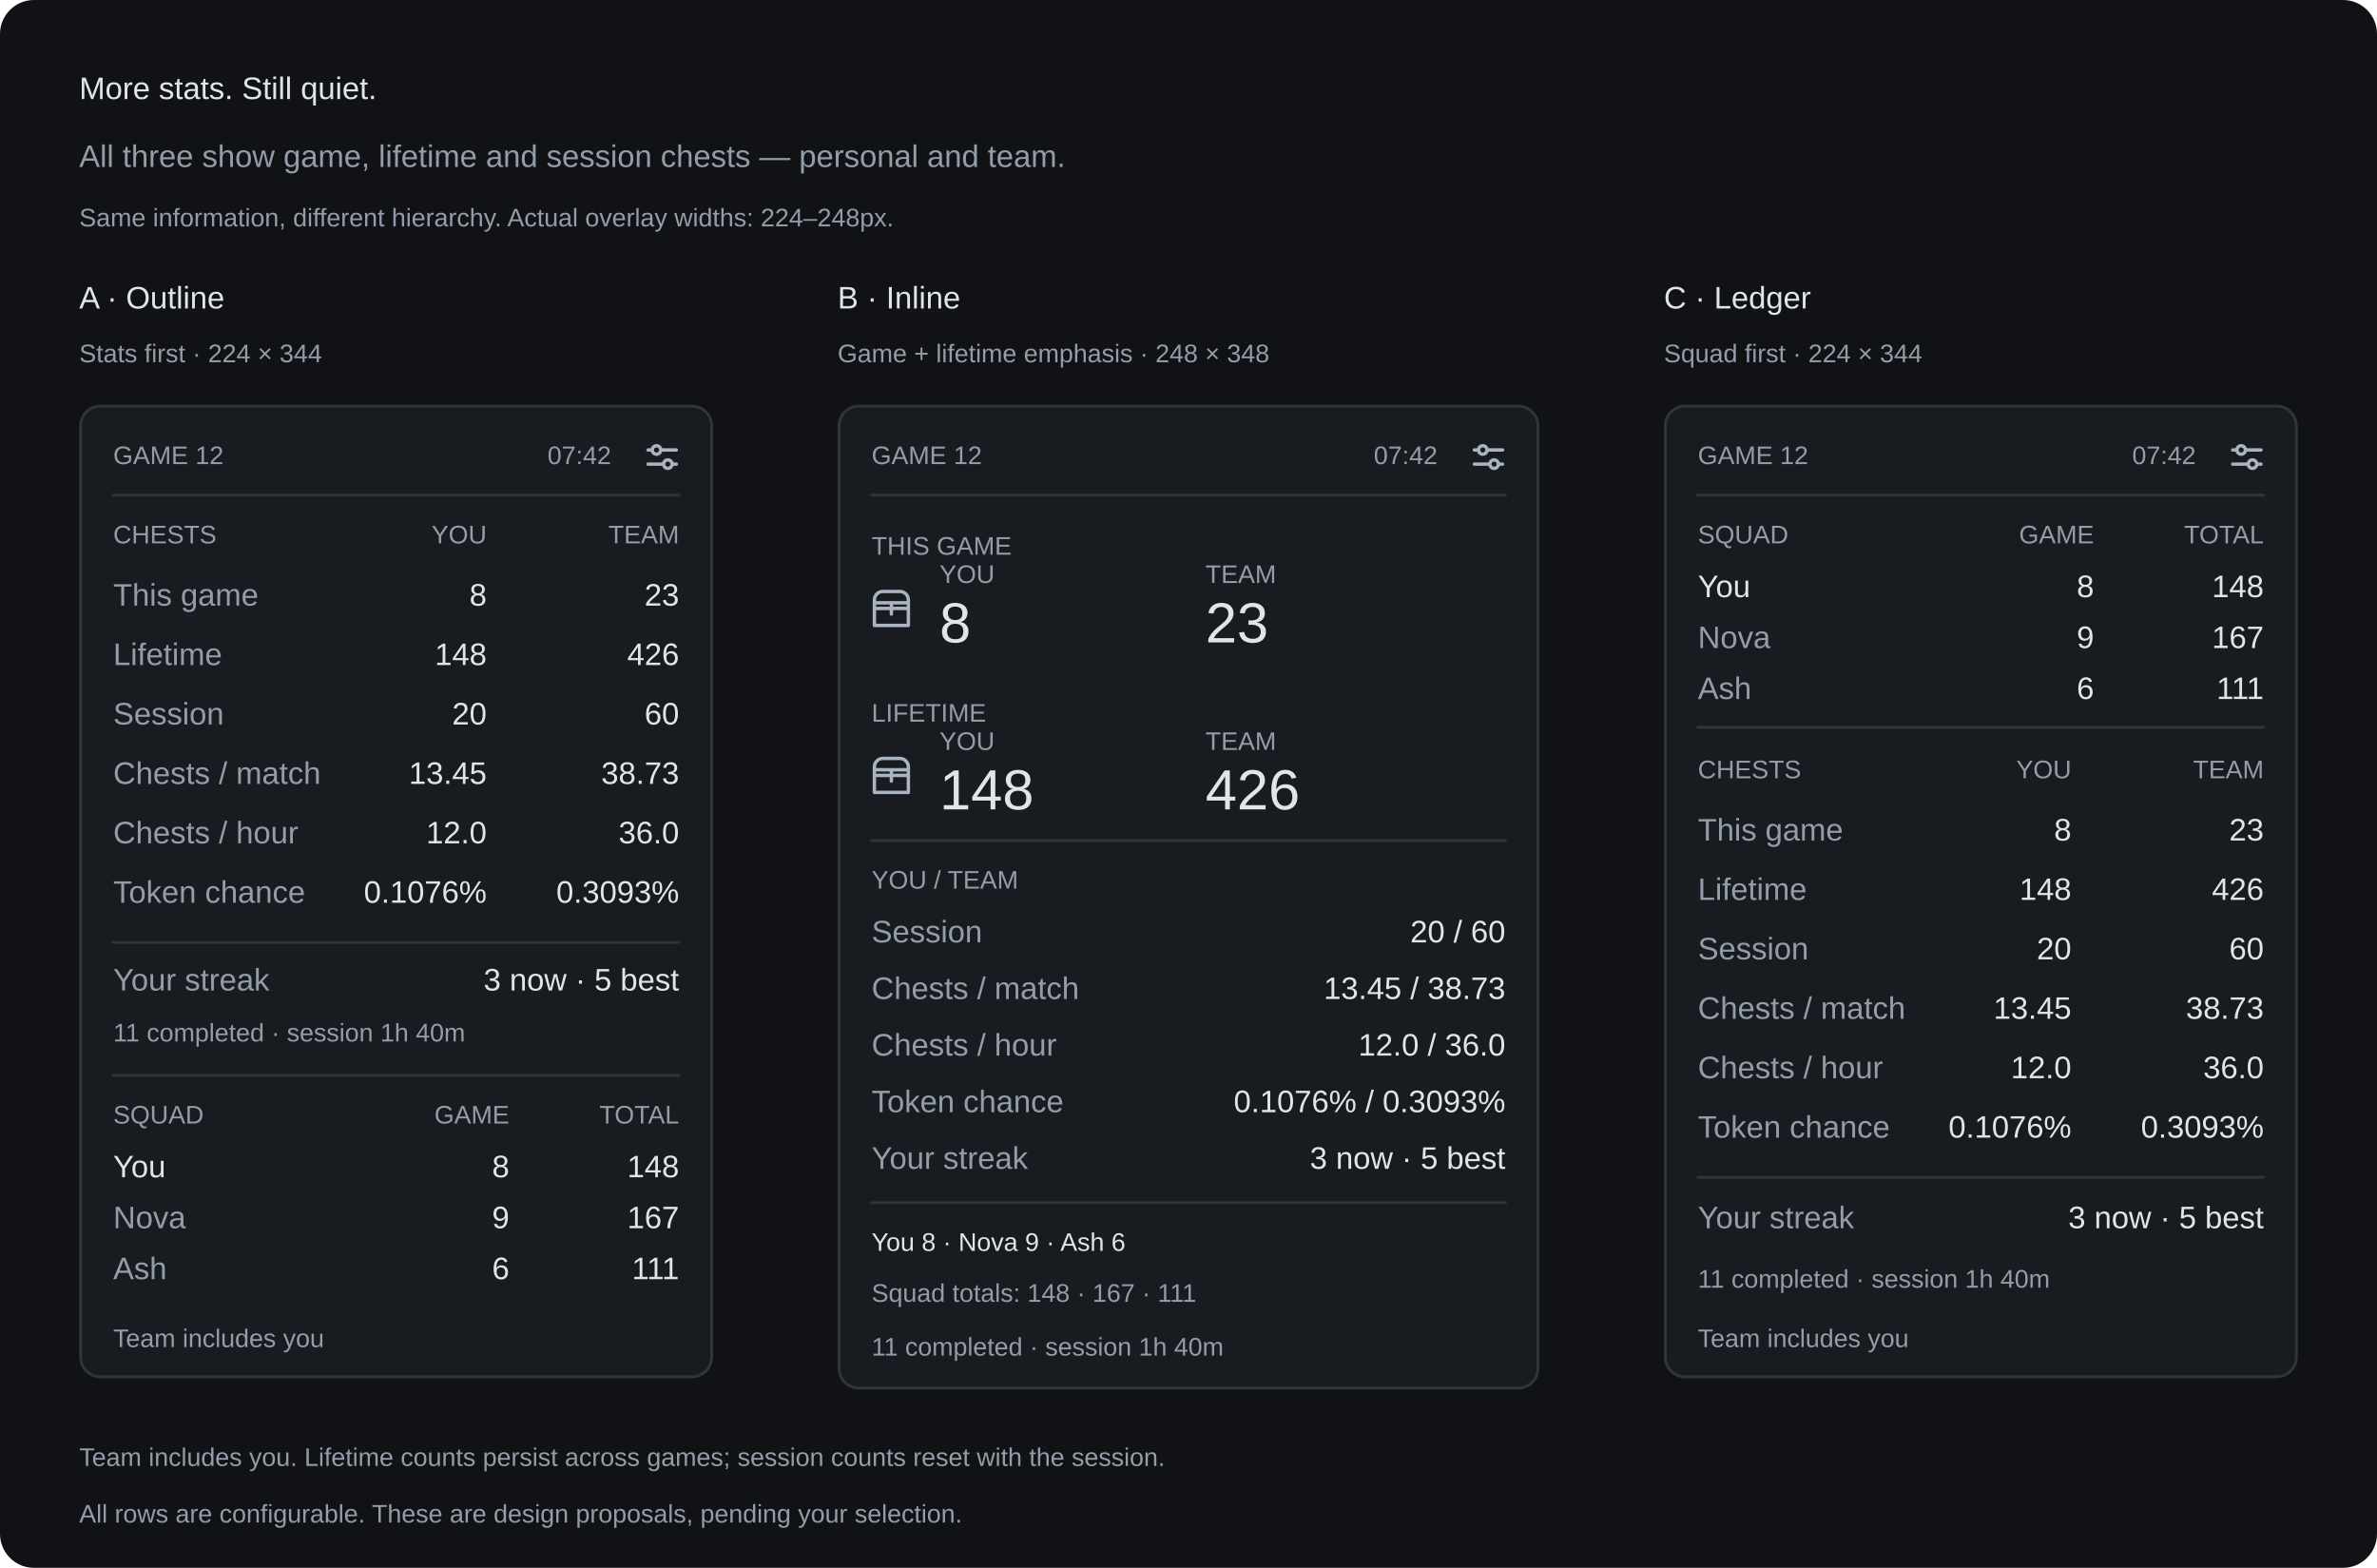
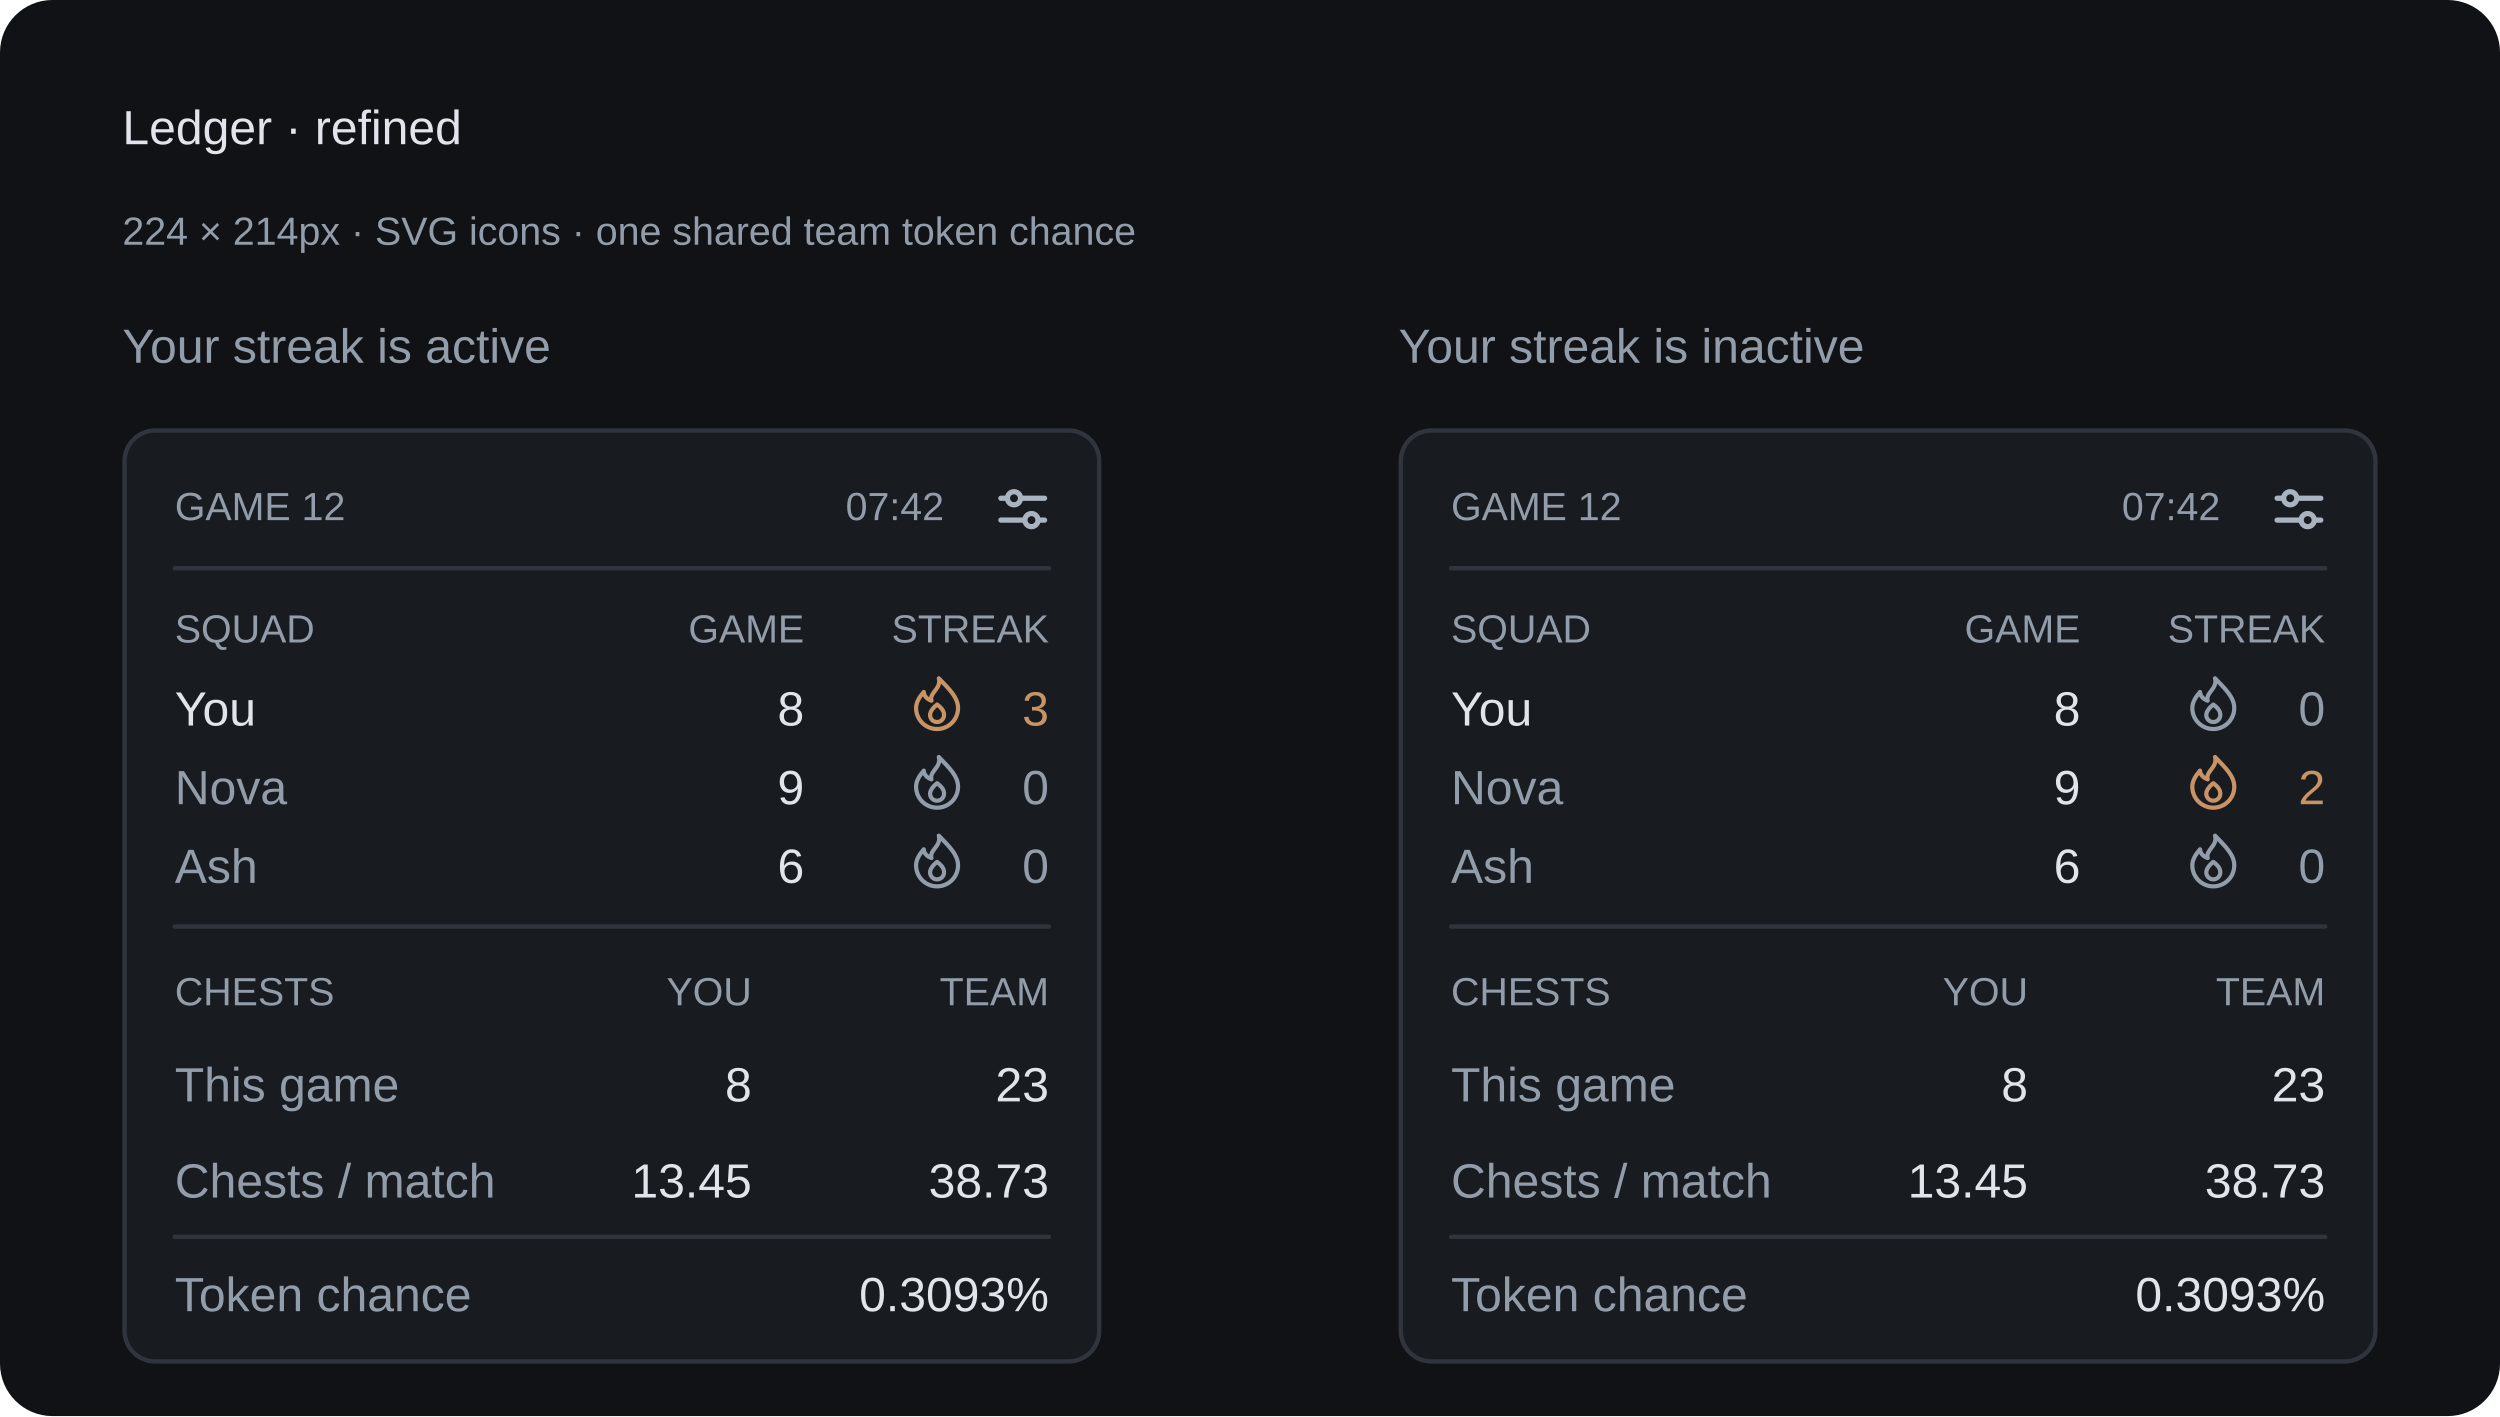
- <svg xmlns="http://www.w3.org/2000/svg" width="840" height="554" viewBox="0 0 840 554" role="img" aria-label="Three compact SVG MiniHUD proposals with complete personal and team statistics">
+ <svg xmlns="http://www.w3.org/2000/svg" width="572" height="324" viewBox="0 0 572 324" role="img" aria-label="Selected Ledger layout with active and grey inactive streak flames">
  <style>text{font:11px 'Segoe UI',Arial,sans-serif;fill:#e1e5eb}.muted{fill:#939da9}.small{font-size:9px}.num{font-variant-numeric:tabular-nums;font-weight:500}.line{stroke:#30353d;stroke-width:1;fill:none;stroke-linecap:round;stroke-linejoin:round}.icon{stroke:#aab4c0;stroke-width:1.2;fill:none;stroke-linecap:round;stroke-linejoin:round}</style>
-   <rect width="840" height="554" rx="12" fill="#101216" />
-   <text x="28" y="35" class="" text-anchor="start">More stats. Still quiet.</text>
-   <text x="28" y="59" class="muted" text-anchor="start">All three show game, lifetime and session chests — personal and team.</text>
-   <text x="28" y="80" class="small muted" text-anchor="start">Same information, different hierarchy. Actual overlay widths: 224–248px.</text>
-   <g transform="translate(28 109)">
-     <text x="0" y="0" class="" text-anchor="start">A · Outline</text>
-     <text x="0" y="19" class="small muted" text-anchor="start">Stats first · 224 × 344</text>
-     <g transform="translate(0 34)">
-       <rect x=".5" y=".5" width="223" height="343" rx="7" fill="#181b20" stroke="#30353d" />
-       <text x="12" y="21" class="small muted" text-anchor="start">GAME 12</text>
-       <text x="188" y="21" class="small muted" text-anchor="end">07:42</text>
-       <g transform="translate(201 13)" class="icon">
-         <path d="M0 3h10M0 8h10" />
-         <circle cx="3" cy="3" r="1.5" fill="#181b20" />
-         <circle cx="7" cy="8" r="1.5" fill="#181b20" />
-       </g>
-       <path d="M12 32H212" class="line" />
-       <text x="12" y="49" class="small muted" text-anchor="start">CHESTS</text>
-       <text x="144" y="49" class="small muted" text-anchor="end">YOU</text>
-       <text x="212" y="49" class="small muted" text-anchor="end">TEAM</text>
-       <text x="12" y="71" class="muted" text-anchor="start">This game</text>
-       <text x="144" y="71" class="num" text-anchor="end">8</text>
-       <text x="212" y="71" class="num" text-anchor="end">23</text>
-       <text x="12" y="92" class="muted" text-anchor="start">Lifetime</text>
-       <text x="144" y="92" class="num" text-anchor="end">148</text>
-       <text x="212" y="92" class="num" text-anchor="end">426</text>
-       <text x="12" y="113" class="muted" text-anchor="start">Session</text>
-       <text x="144" y="113" class="num" text-anchor="end">20</text>
-       <text x="212" y="113" class="num" text-anchor="end">60</text>
-       <text x="12" y="134" class="muted" text-anchor="start">Chests / match</text>
-       <text x="144" y="134" class="num" text-anchor="end">13.45</text>
-       <text x="212" y="134" class="num" text-anchor="end">38.73</text>
-       <text x="12" y="155" class="muted" text-anchor="start">Chests / hour</text>
-       <text x="144" y="155" class="num" text-anchor="end">12.0</text>
-       <text x="212" y="155" class="num" text-anchor="end">36.0</text>
-       <text x="12" y="176" class="muted" text-anchor="start">Token chance</text>
-       <text x="144" y="176" class="num" text-anchor="end">0.1076%</text>
-       <text x="212" y="176" class="num" text-anchor="end">0.3093%</text>
-       <path d="M12 190H212" class="line" />
-       <text x="12" y="207" class="muted" text-anchor="start">Your streak</text>
-       <text x="212" y="207" class="num" text-anchor="end">3 now · 5 best</text>
-       <text x="12" y="225" class="small muted" text-anchor="start">11 completed · session 1h 40m</text>
-       <path d="M12 237H212" class="line" />
-       <text x="12" y="254" class="small muted" text-anchor="start">SQUAD</text>
-       <text x="152" y="254" class="small muted" text-anchor="end">GAME</text>
-       <text x="212" y="254" class="small muted" text-anchor="end">TOTAL</text>
-       <text x="12" y="273" class="" text-anchor="start">You</text>
-       <text x="152" y="273" class="num" text-anchor="end">8</text>
-       <text x="212" y="273" class="num" text-anchor="end">148</text>
-       <text x="12" y="291" class="muted" text-anchor="start">Nova</text>
-       <text x="152" y="291" class="num" text-anchor="end">9</text>
-       <text x="212" y="291" class="num" text-anchor="end">167</text>
-       <text x="12" y="309" class="muted" text-anchor="start">Ash</text>
-       <text x="152" y="309" class="num" text-anchor="end">6</text>
-       <text x="212" y="309" class="num" text-anchor="end">111</text>
-       <text x="12" y="333" class="small muted" text-anchor="start">Team includes you</text>
-     </g>
-   </g>
-   <g transform="translate(296 109)">
-     <text x="0" y="0" class="" text-anchor="start">B · Inline</text>
-     <text x="0" y="19" class="small muted" text-anchor="start">Game + lifetime emphasis · 248 × 348</text>
-     <g transform="translate(0 34)">
-       <rect x=".5" y=".5" width="247" height="347" rx="7" fill="#181b20" stroke="#30353d" />
-       <text x="12" y="21" class="small muted" text-anchor="start">GAME 12</text>
-       <text x="212" y="21" class="small muted" text-anchor="end">07:42</text>
-       <g transform="translate(225 13)" class="icon">
-         <path d="M0 3h10M0 8h10" />
-         <circle cx="3" cy="3" r="1.5" fill="#181b20" />
-         <circle cx="7" cy="8" r="1.5" fill="#181b20" />
-       </g>
-       <path d="M12 32H236" class="line" />
-       <text x="12" y="53" class="small muted" text-anchor="start">THIS GAME</text>
-       <g transform="translate(12 65)" class="icon">
-         <path d="M1 5h12v8H1zM1 5V4a3 3 0 0 1 3-3h6a3 3 0 0 1 3 3v1M1 7h12M7 5v4" />
-       </g>
-       <text x="36" y="63" class="small muted" text-anchor="start">YOU</text>
-       <text x="130" y="63" class="small muted" text-anchor="start">TEAM</text>
-       <text x="36" y="84" class="num" style="font-size:20px">8</text>
-       <text x="130" y="84" class="num" style="font-size:20px">23</text>
-       <text x="12" y="112" class="small muted" text-anchor="start">LIFETIME</text>
-       <g transform="translate(12 124)" class="icon">
-         <path d="M1 5h12v8H1zM1 5V4a3 3 0 0 1 3-3h6a3 3 0 0 1 3 3v1M1 7h12M7 5v4" />
-       </g>
-       <text x="36" y="122" class="small muted" text-anchor="start">YOU</text>
-       <text x="130" y="122" class="small muted" text-anchor="start">TEAM</text>
-       <text x="36" y="143" class="num" style="font-size:20px">148</text>
-       <text x="130" y="143" class="num" style="font-size:20px">426</text>
-       <path d="M12 154H236" class="line" />
-       <text x="12" y="171" class="small muted" text-anchor="start">YOU / TEAM</text>
-       <text x="12" y="190" class="muted" text-anchor="start">Session</text>
-       <text x="236" y="190" class="num" text-anchor="end">20 / 60</text>
-       <text x="12" y="210" class="muted" text-anchor="start">Chests / match</text>
-       <text x="236" y="210" class="num" text-anchor="end">13.45 / 38.73</text>
-       <text x="12" y="230" class="muted" text-anchor="start">Chests / hour</text>
-       <text x="236" y="230" class="num" text-anchor="end">12.0 / 36.0</text>
-       <text x="12" y="250" class="muted" text-anchor="start">Token chance</text>
-       <text x="236" y="250" class="num" text-anchor="end">0.1076% / 0.3093%</text>
-       <text x="12" y="270" class="muted" text-anchor="start">Your streak</text>
-       <text x="236" y="270" class="num" text-anchor="end">3 now · 5 best</text>
-       <path d="M12 282H236" class="line" />
-       <text x="12" y="299" class="small" text-anchor="start">You 8 · Nova 9 · Ash 6</text>
-       <text x="12" y="317" class="small muted" text-anchor="start">Squad totals: 148 · 167 · 111</text>
-       <text x="12" y="336" class="small muted" text-anchor="start">11 completed · session 1h 40m</text>
-     </g>
-   </g>
-   <g transform="translate(588 109)">
-     <text x="0" y="0" class="" text-anchor="start">C · Ledger</text>
-     <text x="0" y="19" class="small muted" text-anchor="start">Squad first · 224 × 344</text>
-     <g transform="translate(0 34)">
-       <rect x=".5" y=".5" width="223" height="343" rx="7" fill="#181b20" stroke="#30353d" />
+   <rect width="572" height="324" rx="12" fill="#101216" />
+   <text x="28" y="33" class="" text-anchor="start">Ledger · refined</text>
+   <text x="28" y="56" class="small muted" text-anchor="start">224 × 214px · SVG icons · one shared team token chance</text>
+   <g transform="translate(28 83)">
+     <text x="0" y="0" class="muted" text-anchor="start">Your streak is active</text>
+     <g transform="translate(0 15)">
+       <rect x=".5" y=".5" width="223" height="213" rx="7" fill="#181b20" stroke="#30353d" />
      <text x="12" y="21" class="small muted" text-anchor="start">GAME 12</text>
      <text x="188" y="21" class="small muted" text-anchor="end">07:42</text>
      <g transform="translate(201 13)" class="icon">
        <path d="M0 3h10M0 8h10" />
        <circle cx="3" cy="3" r="1.5" fill="#181b20" />
        <circle cx="7" cy="8" r="1.5" fill="#181b20" />
      </g>
      <path d="M12 32H212" class="line" />
      <text x="12" y="49" class="small muted" text-anchor="start">SQUAD</text>
-       <text x="152" y="49" class="small muted" text-anchor="end">GAME</text>
-       <text x="212" y="49" class="small muted" text-anchor="end">TOTAL</text>
+       <text x="156" y="49" class="small muted" text-anchor="end">GAME</text>
+       <text x="212" y="49" class="small muted" text-anchor="end">STREAK</text>
      <text x="12" y="68" class="" text-anchor="start">You</text>
-       <text x="152" y="68" class="num" text-anchor="end">8</text>
-       <text x="212" y="68" class="num" text-anchor="end">148</text>
+       <text x="156" y="68" class="num" text-anchor="end">8</text>
+       <g transform="translate(180 56) scale(.8)" fill="none" stroke="#c99465" stroke-width="1.2" stroke-linecap="round" stroke-linejoin="round">
+         <path d="M8.5 1.5c.8 3-2.8 4.1-2.1 6.4C5 7.4 4.3 6.5 4.2 5.4 2.8 7 2 8.5 2 10a6 6 0 0 0 12 0c0-3-2.4-5.3-5.5-8.5Z" />
+         <path d="M8 9c1.5 1.1 2 2 2 3a2 2 0 0 1-4 0c0-.8.6-1.9 2-3Z" />
+       </g>
+       <text x="212" y="68" text-anchor="end" class="num" style="fill:#c99465">3</text>
      <text x="12" y="86" class="muted" text-anchor="start">Nova</text>
-       <text x="152" y="86" class="num" text-anchor="end">9</text>
-       <text x="212" y="86" class="num" text-anchor="end">167</text>
+       <text x="156" y="86" class="num" text-anchor="end">9</text>
+       <g transform="translate(180 74) scale(.8)" fill="none" stroke="#939da9" stroke-width="1.2" stroke-linecap="round" stroke-linejoin="round">
+         <path d="M8.5 1.5c.8 3-2.8 4.1-2.1 6.4C5 7.4 4.3 6.5 4.2 5.4 2.8 7 2 8.5 2 10a6 6 0 0 0 12 0c0-3-2.4-5.3-5.5-8.5Z" />
+         <path d="M8 9c1.5 1.1 2 2 2 3a2 2 0 0 1-4 0c0-.8.6-1.9 2-3Z" />
+       </g>
+       <text x="212" y="86" text-anchor="end" class="num" style="fill:#939da9">0</text>
      <text x="12" y="104" class="muted" text-anchor="start">Ash</text>
-       <text x="152" y="104" class="num" text-anchor="end">6</text>
-       <text x="212" y="104" class="num" text-anchor="end">111</text>
+       <text x="156" y="104" class="num" text-anchor="end">6</text>
+       <g transform="translate(180 92) scale(.8)" fill="none" stroke="#939da9" stroke-width="1.2" stroke-linecap="round" stroke-linejoin="round">
+         <path d="M8.5 1.5c.8 3-2.8 4.1-2.1 6.4C5 7.4 4.3 6.5 4.2 5.4 2.8 7 2 8.5 2 10a6 6 0 0 0 12 0c0-3-2.4-5.3-5.5-8.5Z" />
+         <path d="M8 9c1.5 1.1 2 2 2 3a2 2 0 0 1-4 0c0-.8.6-1.9 2-3Z" />
+       </g>
+       <text x="212" y="104" text-anchor="end" class="num" style="fill:#939da9">0</text>
      <path d="M12 114H212" class="line" />
      <text x="12" y="132" class="small muted" text-anchor="start">CHESTS</text>
      <text x="144" y="132" class="small muted" text-anchor="end">YOU</text>
      <text x="212" y="132" class="small muted" text-anchor="end">TEAM</text>
      <text x="12" y="154" class="muted" text-anchor="start">This game</text>
      <text x="144" y="154" class="num" text-anchor="end">8</text>
      <text x="212" y="154" class="num" text-anchor="end">23</text>
-       <text x="12" y="175" class="muted" text-anchor="start">Lifetime</text>
-       <text x="144" y="175" class="num" text-anchor="end">148</text>
-       <text x="212" y="175" class="num" text-anchor="end">426</text>
-       <text x="12" y="196" class="muted" text-anchor="start">Session</text>
-       <text x="144" y="196" class="num" text-anchor="end">20</text>
-       <text x="212" y="196" class="num" text-anchor="end">60</text>
-       <text x="12" y="217" class="muted" text-anchor="start">Chests / match</text>
-       <text x="144" y="217" class="num" text-anchor="end">13.45</text>
-       <text x="212" y="217" class="num" text-anchor="end">38.73</text>
-       <text x="12" y="238" class="muted" text-anchor="start">Chests / hour</text>
-       <text x="144" y="238" class="num" text-anchor="end">12.0</text>
-       <text x="212" y="238" class="num" text-anchor="end">36.0</text>
-       <text x="12" y="259" class="muted" text-anchor="start">Token chance</text>
-       <text x="144" y="259" class="num" text-anchor="end">0.1076%</text>
-       <text x="212" y="259" class="num" text-anchor="end">0.3093%</text>
-       <path d="M12 273H212" class="line" />
-       <text x="12" y="291" class="muted" text-anchor="start">Your streak</text>
-       <text x="212" y="291" class="num" text-anchor="end">3 now · 5 best</text>
-       <text x="12" y="312" class="small muted" text-anchor="start">11 completed · session 1h 40m</text>
-       <text x="12" y="333" class="small muted" text-anchor="start">Team includes you</text>
+       <text x="12" y="176" class="muted" text-anchor="start">Chests / match</text>
+       <text x="144" y="176" class="num" text-anchor="end">13.45</text>
+       <text x="212" y="176" class="num" text-anchor="end">38.73</text>
+       <path d="M12 185H212" class="line" />
+       <text x="12" y="202" class="muted" text-anchor="start">Token chance</text>
+       <text x="212" y="202" class="num" text-anchor="end">0.3093%</text>
    </g>
  </g>
-   <text x="28" y="518" class="small muted" text-anchor="start">Team includes you. Lifetime counts persist across games; session counts reset with the session.</text>
-   <text x="28" y="538" class="small muted" text-anchor="start">All rows are configurable. These are design proposals, pending your selection.</text>
+   <g transform="translate(320 83)">
+     <text x="0" y="0" class="muted" text-anchor="start">Your streak is inactive</text>
+     <g transform="translate(0 15)">
+       <rect x=".5" y=".5" width="223" height="213" rx="7" fill="#181b20" stroke="#30353d" />
+       <text x="12" y="21" class="small muted" text-anchor="start">GAME 12</text>
+       <text x="188" y="21" class="small muted" text-anchor="end">07:42</text>
+       <g transform="translate(201 13)" class="icon">
+         <path d="M0 3h10M0 8h10" />
+         <circle cx="3" cy="3" r="1.5" fill="#181b20" />
+         <circle cx="7" cy="8" r="1.5" fill="#181b20" />
+       </g>
+       <path d="M12 32H212" class="line" />
+       <text x="12" y="49" class="small muted" text-anchor="start">SQUAD</text>
+       <text x="156" y="49" class="small muted" text-anchor="end">GAME</text>
+       <text x="212" y="49" class="small muted" text-anchor="end">STREAK</text>
+       <text x="12" y="68" class="" text-anchor="start">You</text>
+       <text x="156" y="68" class="num" text-anchor="end">8</text>
+       <g transform="translate(180 56) scale(.8)" fill="none" stroke="#939da9" stroke-width="1.2" stroke-linecap="round" stroke-linejoin="round">
+         <path d="M8.5 1.5c.8 3-2.8 4.1-2.1 6.4C5 7.4 4.3 6.5 4.2 5.4 2.8 7 2 8.5 2 10a6 6 0 0 0 12 0c0-3-2.4-5.3-5.5-8.5Z" />
+         <path d="M8 9c1.5 1.1 2 2 2 3a2 2 0 0 1-4 0c0-.8.6-1.9 2-3Z" />
+       </g>
+       <text x="212" y="68" text-anchor="end" class="num" style="fill:#939da9">0</text>
+       <text x="12" y="86" class="muted" text-anchor="start">Nova</text>
+       <text x="156" y="86" class="num" text-anchor="end">9</text>
+       <g transform="translate(180 74) scale(.8)" fill="none" stroke="#c99465" stroke-width="1.2" stroke-linecap="round" stroke-linejoin="round">
+         <path d="M8.5 1.5c.8 3-2.8 4.1-2.1 6.4C5 7.4 4.3 6.5 4.2 5.4 2.8 7 2 8.5 2 10a6 6 0 0 0 12 0c0-3-2.4-5.3-5.5-8.5Z" />
+         <path d="M8 9c1.5 1.1 2 2 2 3a2 2 0 0 1-4 0c0-.8.6-1.9 2-3Z" />
+       </g>
+       <text x="212" y="86" text-anchor="end" class="num" style="fill:#c99465">2</text>
+       <text x="12" y="104" class="muted" text-anchor="start">Ash</text>
+       <text x="156" y="104" class="num" text-anchor="end">6</text>
+       <g transform="translate(180 92) scale(.8)" fill="none" stroke="#939da9" stroke-width="1.2" stroke-linecap="round" stroke-linejoin="round">
+         <path d="M8.5 1.5c.8 3-2.8 4.1-2.1 6.4C5 7.4 4.3 6.5 4.2 5.4 2.8 7 2 8.5 2 10a6 6 0 0 0 12 0c0-3-2.4-5.3-5.5-8.5Z" />
+         <path d="M8 9c1.5 1.1 2 2 2 3a2 2 0 0 1-4 0c0-.8.6-1.9 2-3Z" />
+       </g>
+       <text x="212" y="104" text-anchor="end" class="num" style="fill:#939da9">0</text>
+       <path d="M12 114H212" class="line" />
+       <text x="12" y="132" class="small muted" text-anchor="start">CHESTS</text>
+       <text x="144" y="132" class="small muted" text-anchor="end">YOU</text>
+       <text x="212" y="132" class="small muted" text-anchor="end">TEAM</text>
+       <text x="12" y="154" class="muted" text-anchor="start">This game</text>
+       <text x="144" y="154" class="num" text-anchor="end">8</text>
+       <text x="212" y="154" class="num" text-anchor="end">23</text>
+       <text x="12" y="176" class="muted" text-anchor="start">Chests / match</text>
+       <text x="144" y="176" class="num" text-anchor="end">13.45</text>
+       <text x="212" y="176" class="num" text-anchor="end">38.73</text>
+       <path d="M12 185H212" class="line" />
+       <text x="12" y="202" class="muted" text-anchor="start">Token chance</text>
+       <text x="212" y="202" class="num" text-anchor="end">0.3093%</text>
+     </g>
+   </g>
</svg>
